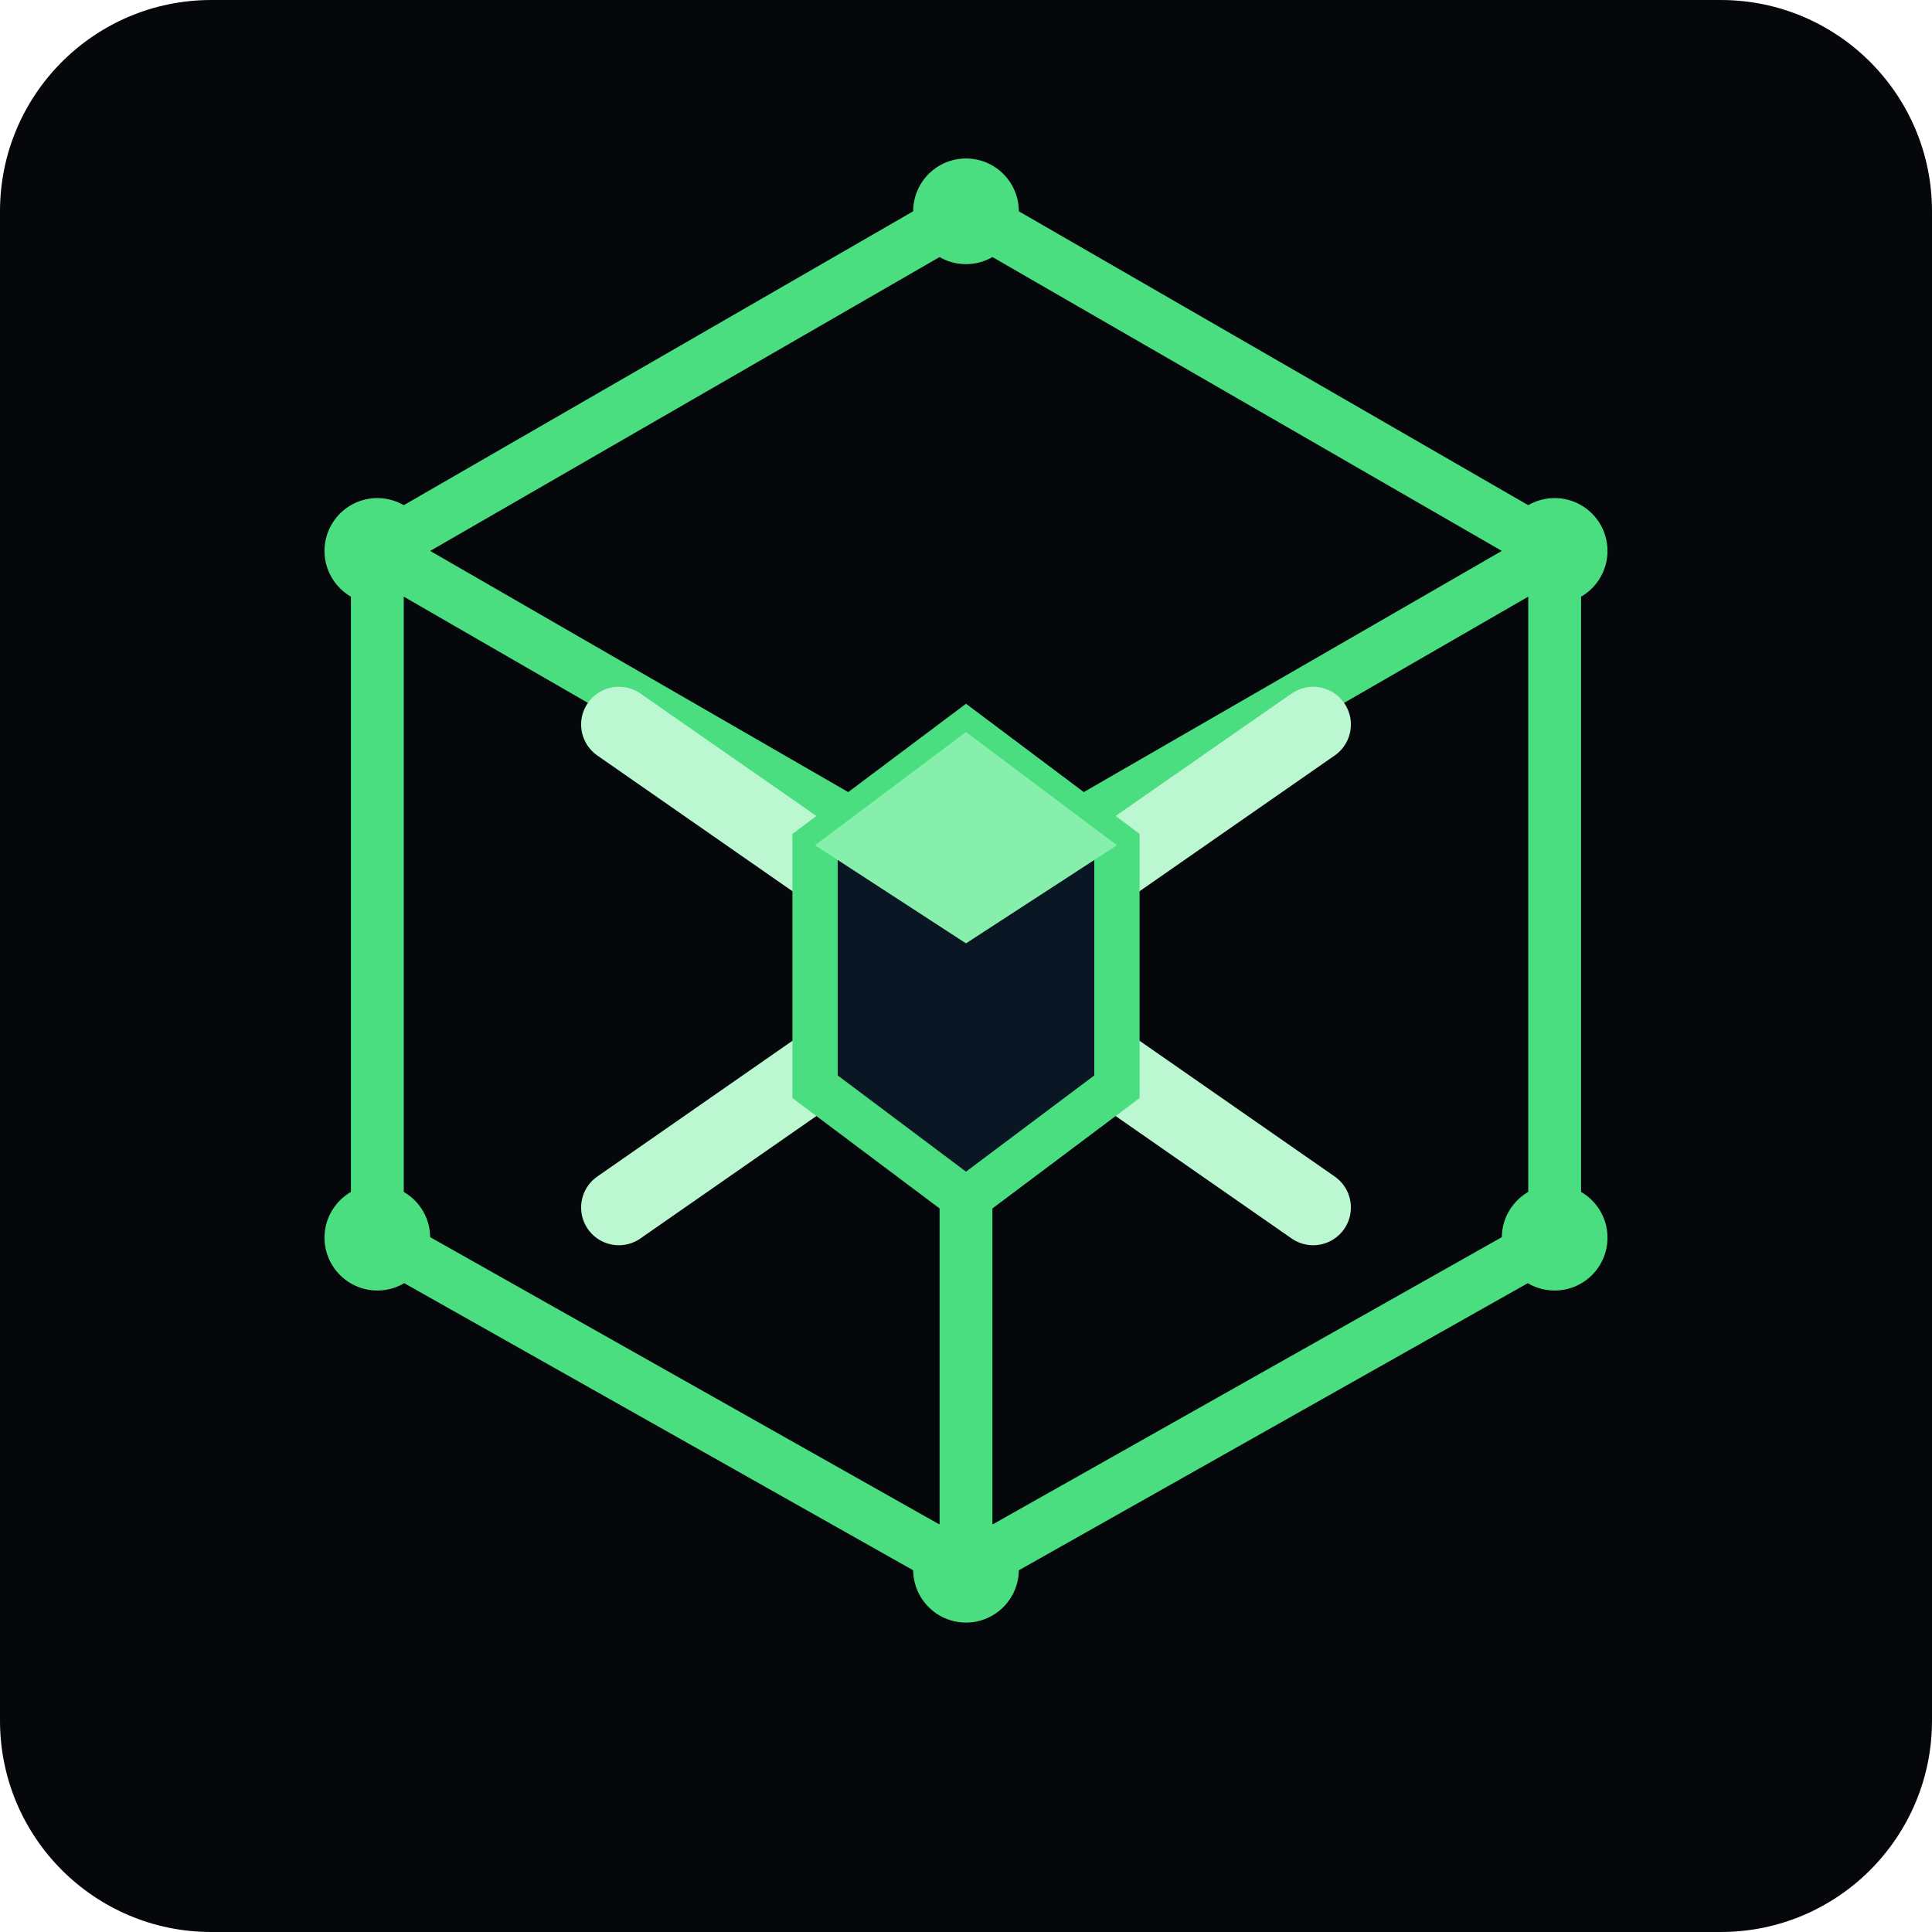
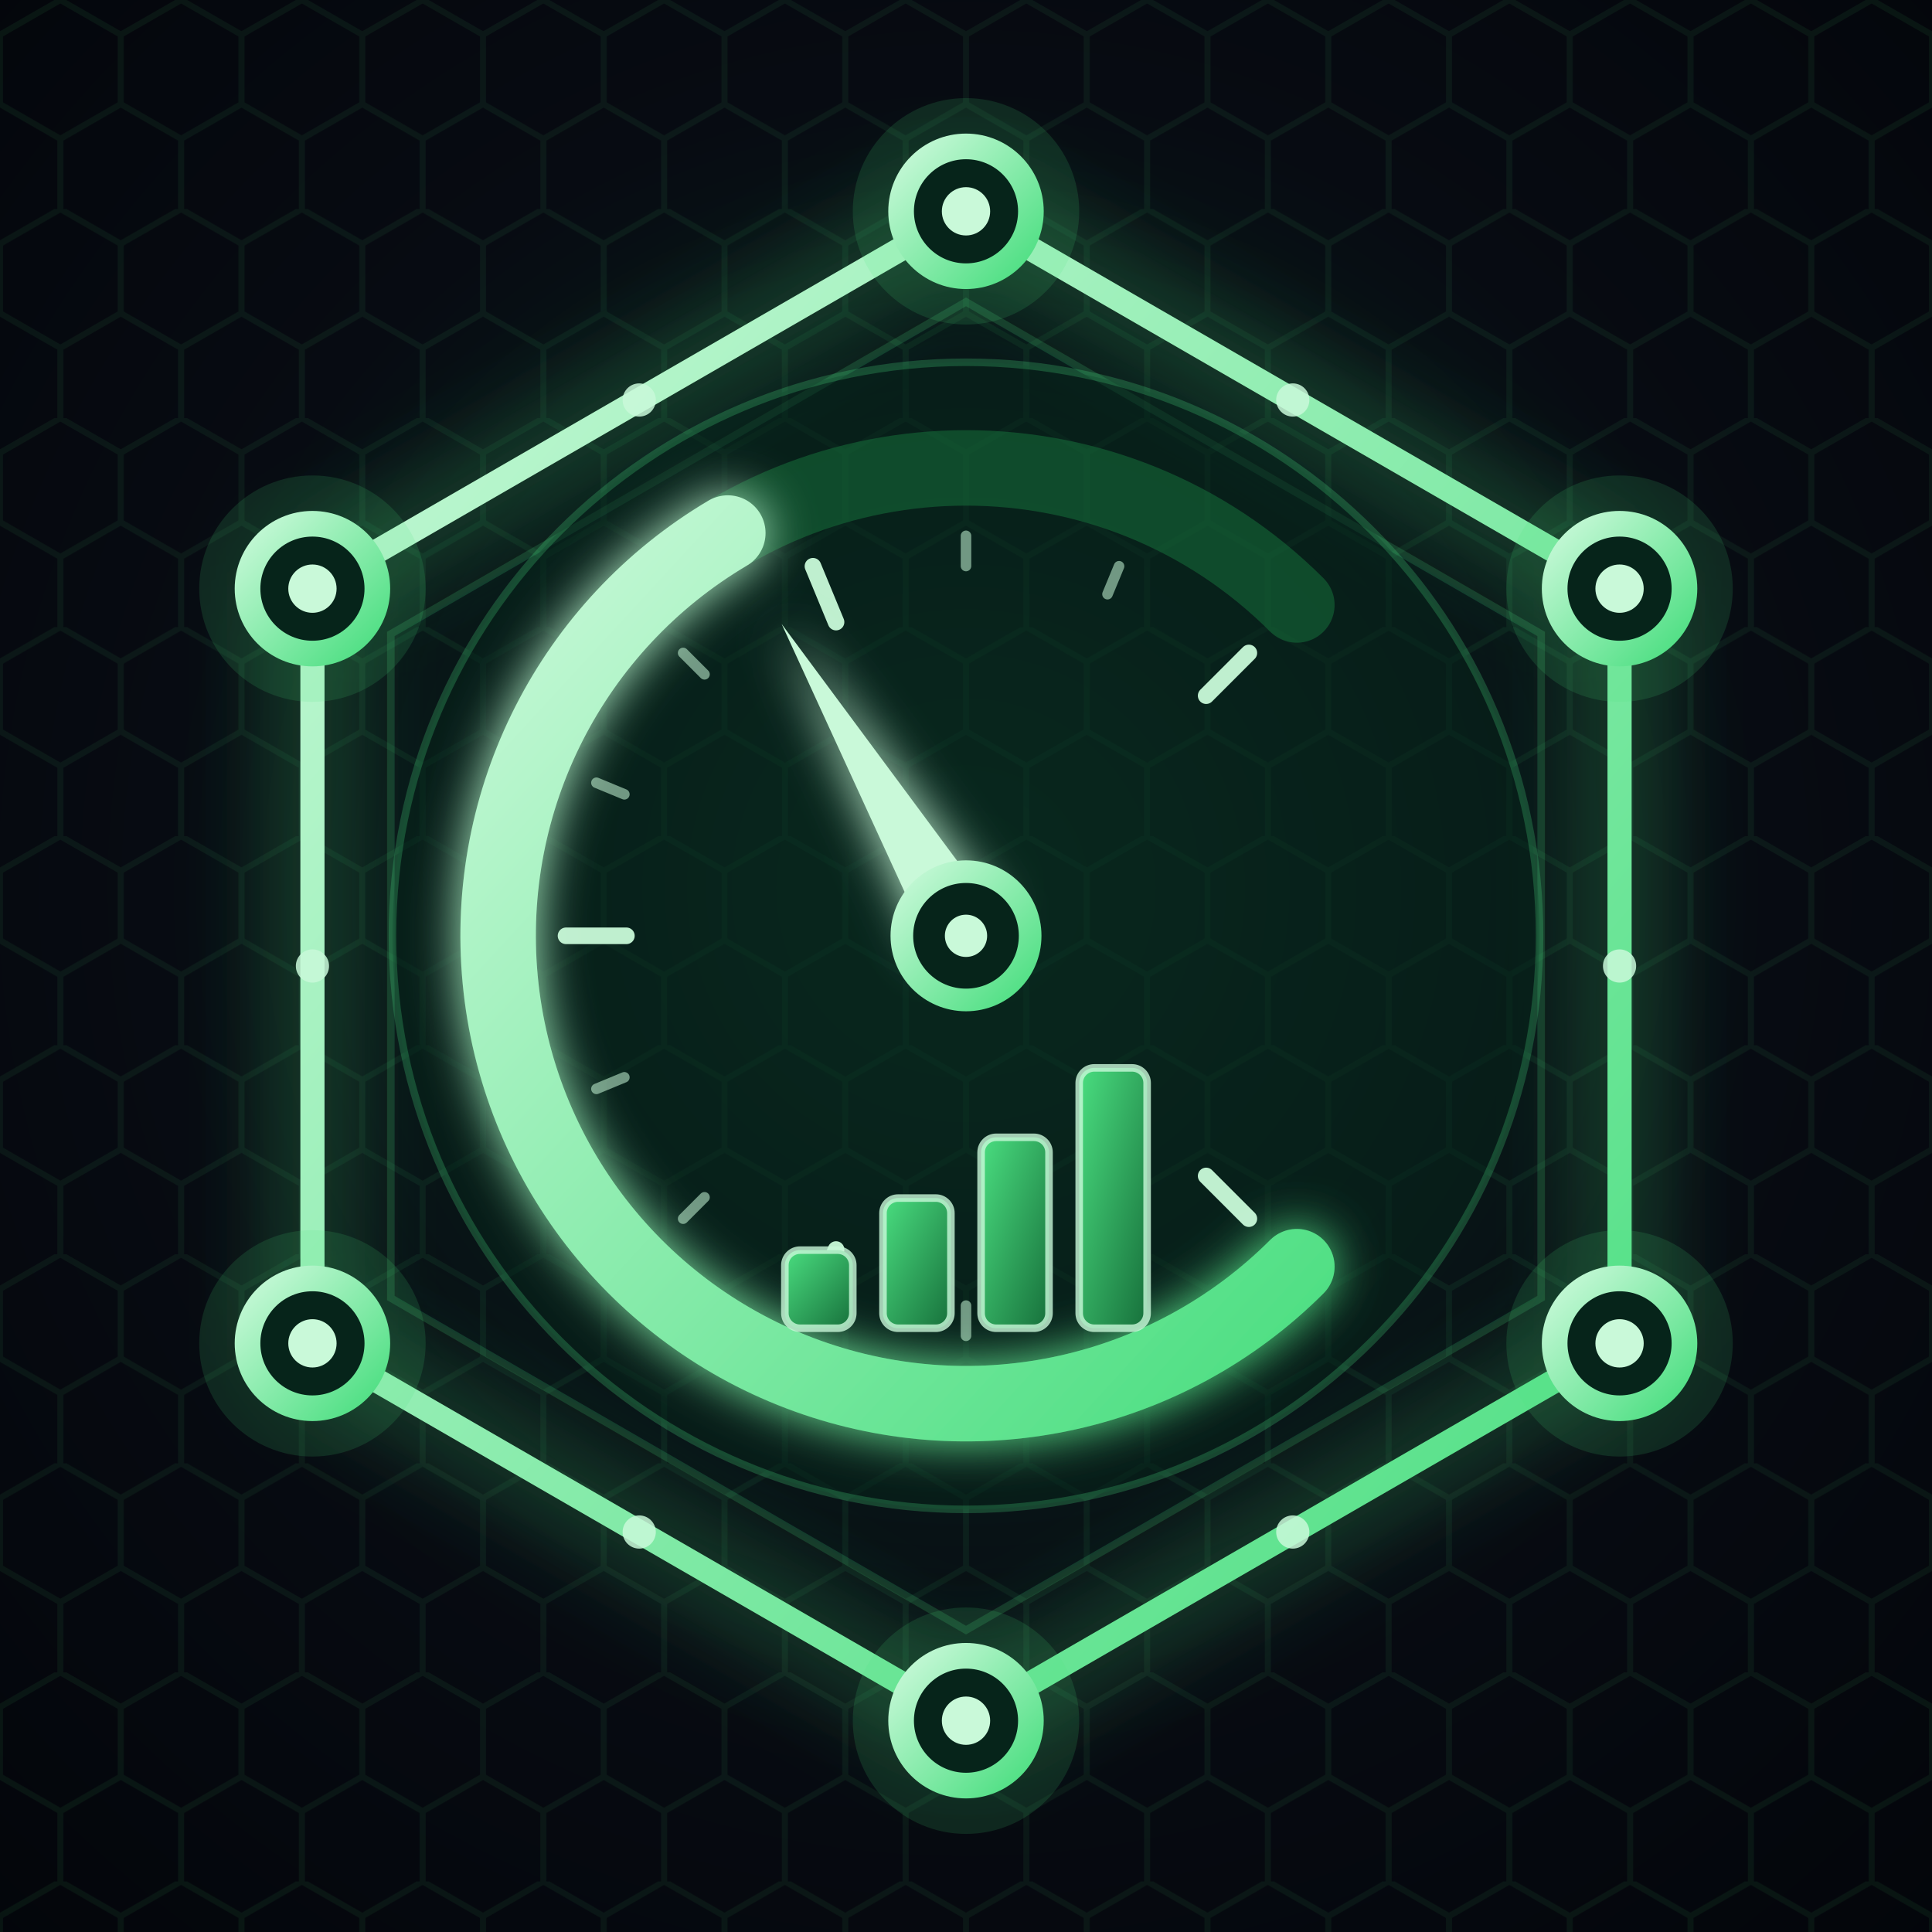
<svg xmlns="http://www.w3.org/2000/svg" width="256" height="256" viewBox="0 0 256 256">
-   <rect width="256" height="256" rx="28" fill="#05070b" />
-   <g fill="none" stroke="#4ade80" stroke-width="7" stroke-linecap="round" stroke-linejoin="round">
-     <path d="M128 28L206 73V164L128 208L50 164V73Z" />
-     <path d="M50 73L128 118L206 73M128 118V208" />
-   </g>
-   <g fill="#4ade80">
-     <circle cx="128" cy="28" r="7" />
-     <circle cx="206" cy="73" r="7" />
-     <circle cx="206" cy="164" r="7" />
-     <circle cx="128" cy="208" r="7" />
-     <circle cx="50" cy="164" r="7" />
-     <circle cx="50" cy="73" r="7" />
-   </g>
-   <g fill="none" stroke="#bbf7d0" stroke-width="10" stroke-linecap="round">
-     <path d="M82 96L174 160M174 96L82 160" />
-   </g>
-   <path d="M108 112L128 97L148 112V144L128 159L108 144Z" fill="#0b1624" stroke="#4ade80" stroke-width="6" />
-   <path d="M128 97L148 112L128 125L108 112Z" fill="#86efac" />
+   <defs>
+     <radialGradient id="bgd" cx="50%" cy="46%" r="75%">
+       <stop offset="0" stop-color="#0b2f23" />
+       <stop offset="0.55" stop-color="#070b12" />
+       <stop offset="1" stop-color="#03050a" />
+     </radialGradient>
+     <linearGradient id="topd" x1="0" y1="0" x2="1" y2="1">
+       <stop offset="0" stop-color="#c9f9d9" />
+       <stop offset="1" stop-color="#4ade80" />
+     </linearGradient>
+     <linearGradient id="lefd" x1="0" y1="0" x2="1" y2="1">
+       <stop offset="0" stop-color="#4ade80" />
+       <stop offset="1" stop-color="#17703b" />
+     </linearGradient>
+     <linearGradient id="rigd" x1="1" y1="0" x2="0" y2="1">
+       <stop offset="0" stop-color="#17703b" />
+       <stop offset="1" stop-color="#06241a" />
+     </linearGradient>
+     <linearGradient id="strd" x1="0" y1="0" x2="1" y2="1">
+       <stop offset="0" stop-color="#c9f9d9" />
+       <stop offset="1" stop-color="#4ade80" />
+     </linearGradient>
+     <filter id="glowd" x="-30%" y="-30%" width="160%" height="160%">
+       <feGaussianBlur stdDeviation="3.2" result="b" />
+       <feMerge>
+         <feMergeNode in="b" />
+         <feMergeNode in="SourceGraphic" />
+       </feMerge>
+     </filter>
+     <filter id="softd" x="-50%" y="-50%" width="200%" height="200%">
+       <feGaussianBlur stdDeviation="6" />
+     </filter>
+     <pattern id="gridd" width="16" height="27.7" patternUnits="userSpaceOnUse" patternTransform="translate(0 0)">
+       <path d="M8 0L16 4.6V13.8L8 18.4L0 13.8V4.6Z M8 18.4V27.7 M0 13.8L-8 18.4 M16 13.8L24 18.4" fill="none" stroke="#4ade80" stroke-opacity="0.07" stroke-width="0.8" />
+     </pattern>
+   </defs>
+   <rect width="256" height="256" fill="url(#bgd)" />
+   <rect width="256" height="256" fill="url(#gridd)" />
+   <polygon points="128,40 204.21,84 204.21,172 128,216 51.79,172 51.79,84" fill="none" stroke="#4ade80" stroke-opacity="0.18" stroke-width="1" />
+   <polygon points="128,28 214.6,78 214.6,178 128,228 41.4,178 41.4,78" fill="none" stroke="#4ade80" stroke-opacity="0.35" stroke-width="7" filter="url(#softd)" />
+   <polygon points="128,28 214.6,78 214.6,178 128,228 41.4,178 41.4,78" fill="none" stroke="url(#strd)" stroke-width="3.2" stroke-linejoin="round" />
+   <circle cx="171.3" cy="53" r="2.2" fill="#c9f9d9" fill-opacity="0.85" />
+   <circle cx="214.6" cy="128" r="2.2" fill="#c9f9d9" fill-opacity="0.85" />
+   <circle cx="171.3" cy="203" r="2.2" fill="#c9f9d9" fill-opacity="0.85" />
+   <circle cx="84.7" cy="203" r="2.2" fill="#c9f9d9" fill-opacity="0.85" />
+   <circle cx="41.4" cy="128" r="2.2" fill="#c9f9d9" fill-opacity="0.85" />
+   <circle cx="84.7" cy="53" r="2.2" fill="#c9f9d9" fill-opacity="0.85" />
+   <circle cx="128" cy="28" r="15" fill="#4ade80" fill-opacity="0.14" />
+   <circle cx="128" cy="28" r="8.6" fill="#06241a" stroke="url(#strd)" stroke-width="3.4" />
+   <circle cx="128" cy="28" r="3.2" fill="#c9f9d9" />
+   <circle cx="214.6" cy="78" r="15" fill="#4ade80" fill-opacity="0.14" />
+   <circle cx="214.6" cy="78" r="8.6" fill="#06241a" stroke="url(#strd)" stroke-width="3.4" />
+   <circle cx="214.6" cy="78" r="3.2" fill="#c9f9d9" />
+   <circle cx="214.6" cy="178" r="15" fill="#4ade80" fill-opacity="0.14" />
+   <circle cx="214.6" cy="178" r="8.6" fill="#06241a" stroke="url(#strd)" stroke-width="3.4" />
+   <circle cx="214.6" cy="178" r="3.2" fill="#c9f9d9" />
+   <circle cx="128" cy="228" r="15" fill="#4ade80" fill-opacity="0.14" />
+   <circle cx="128" cy="228" r="8.6" fill="#06241a" stroke="url(#strd)" stroke-width="3.4" />
+   <circle cx="128" cy="228" r="3.2" fill="#c9f9d9" />
+   <circle cx="41.4" cy="178" r="15" fill="#4ade80" fill-opacity="0.14" />
+   <circle cx="41.4" cy="178" r="8.6" fill="#06241a" stroke="url(#strd)" stroke-width="3.4" />
+   <circle cx="41.4" cy="178" r="3.2" fill="#c9f9d9" />
+   <circle cx="41.4" cy="78" r="15" fill="#4ade80" fill-opacity="0.14" />
+   <circle cx="41.4" cy="78" r="8.6" fill="#06241a" stroke="url(#strd)" stroke-width="3.4" />
+   <circle cx="41.4" cy="78" r="3.2" fill="#c9f9d9" />
+   <circle cx="128" cy="124" r="76" fill="#06241a" fill-opacity="0.55" stroke="#4ade80" stroke-opacity="0.25" stroke-width="1" />
+   <path d="M171.84 167.84 A62 62 0 1 1 171.84 80.16" fill="none" stroke="#17703b" stroke-opacity="0.55" stroke-width="10" stroke-linecap="round" />
+   <path d="M171.84 167.84 A62 62 0 1 1 96.44 70.63" fill="none" stroke="url(#strd)" stroke-width="10" stroke-linecap="round" filter="url(#glowd)" />
+   <line x1="165.48" y1="161.48" x2="159.82" y2="155.82" stroke="#c9f9d9" stroke-opacity="0.95" stroke-width="2.2" stroke-linecap="round" />
+   <line x1="148.28" y1="172.97" x2="146.75" y2="169.27" stroke="#c9f9d9" stroke-opacity="0.55" stroke-width="1.4" stroke-linecap="round" />
+   <line x1="128" y1="177" x2="128" y2="173" stroke="#c9f9d9" stroke-opacity="0.55" stroke-width="1.4" stroke-linecap="round" />
+   <line x1="107.72" y1="172.97" x2="110.78" y2="165.57" stroke="#c9f9d9" stroke-opacity="0.95" stroke-width="2.2" stroke-linecap="round" />
+   <line x1="90.52" y1="161.48" x2="93.35" y2="158.65" stroke="#c9f9d9" stroke-opacity="0.55" stroke-width="1.4" stroke-linecap="round" />
+   <line x1="79.03" y1="144.28" x2="82.73" y2="142.75" stroke="#c9f9d9" stroke-opacity="0.55" stroke-width="1.4" stroke-linecap="round" />
+   <line x1="75" y1="124" x2="83" y2="124" stroke="#c9f9d9" stroke-opacity="0.95" stroke-width="2.2" stroke-linecap="round" />
+   <line x1="79.03" y1="103.72" x2="82.73" y2="105.25" stroke="#c9f9d9" stroke-opacity="0.55" stroke-width="1.4" stroke-linecap="round" />
+   <line x1="90.52" y1="86.52" x2="93.35" y2="89.35" stroke="#c9f9d9" stroke-opacity="0.55" stroke-width="1.4" stroke-linecap="round" />
+   <line x1="107.72" y1="75.03" x2="110.78" y2="82.43" stroke="#c9f9d9" stroke-opacity="0.95" stroke-width="2.2" stroke-linecap="round" />
+   <line x1="128" y1="71" x2="128" y2="75" stroke="#c9f9d9" stroke-opacity="0.55" stroke-width="1.4" stroke-linecap="round" />
+   <line x1="148.28" y1="75.03" x2="146.75" y2="78.73" stroke="#c9f9d9" stroke-opacity="0.55" stroke-width="1.4" stroke-linecap="round" />
+   <line x1="165.48" y1="86.52" x2="159.82" y2="92.18" stroke="#c9f9d9" stroke-opacity="0.95" stroke-width="2.2" stroke-linecap="round" />
+   <polygon points="132.3,121.45 103.57,82.68 123.7,126.55" fill="#c9f9d9" filter="url(#glowd)" />
+   <circle cx="128" cy="124" r="8.5" fill="#06241a" stroke="url(#strd)" stroke-width="3" />
+   <circle cx="128" cy="124" r="2.8" fill="#c9f9d9" />
+   <rect x="104" y="165.65" width="9" height="10.35" rx="2" fill="url(#lefd)" stroke="#c9f9d9" stroke-opacity="0.8" stroke-width="1" />
+   <rect x="117" y="158.75" width="9" height="17.25" rx="2" fill="url(#lefd)" stroke="#c9f9d9" stroke-opacity="0.8" stroke-width="1" />
+   <rect x="130" y="150.7" width="9" height="25.3" rx="2" fill="url(#lefd)" stroke="#c9f9d9" stroke-opacity="0.8" stroke-width="1" />
+   <rect x="143" y="141.5" width="9" height="34.5" rx="2" fill="url(#lefd)" stroke="#c9f9d9" stroke-opacity="0.8" stroke-width="1" />
</svg>
